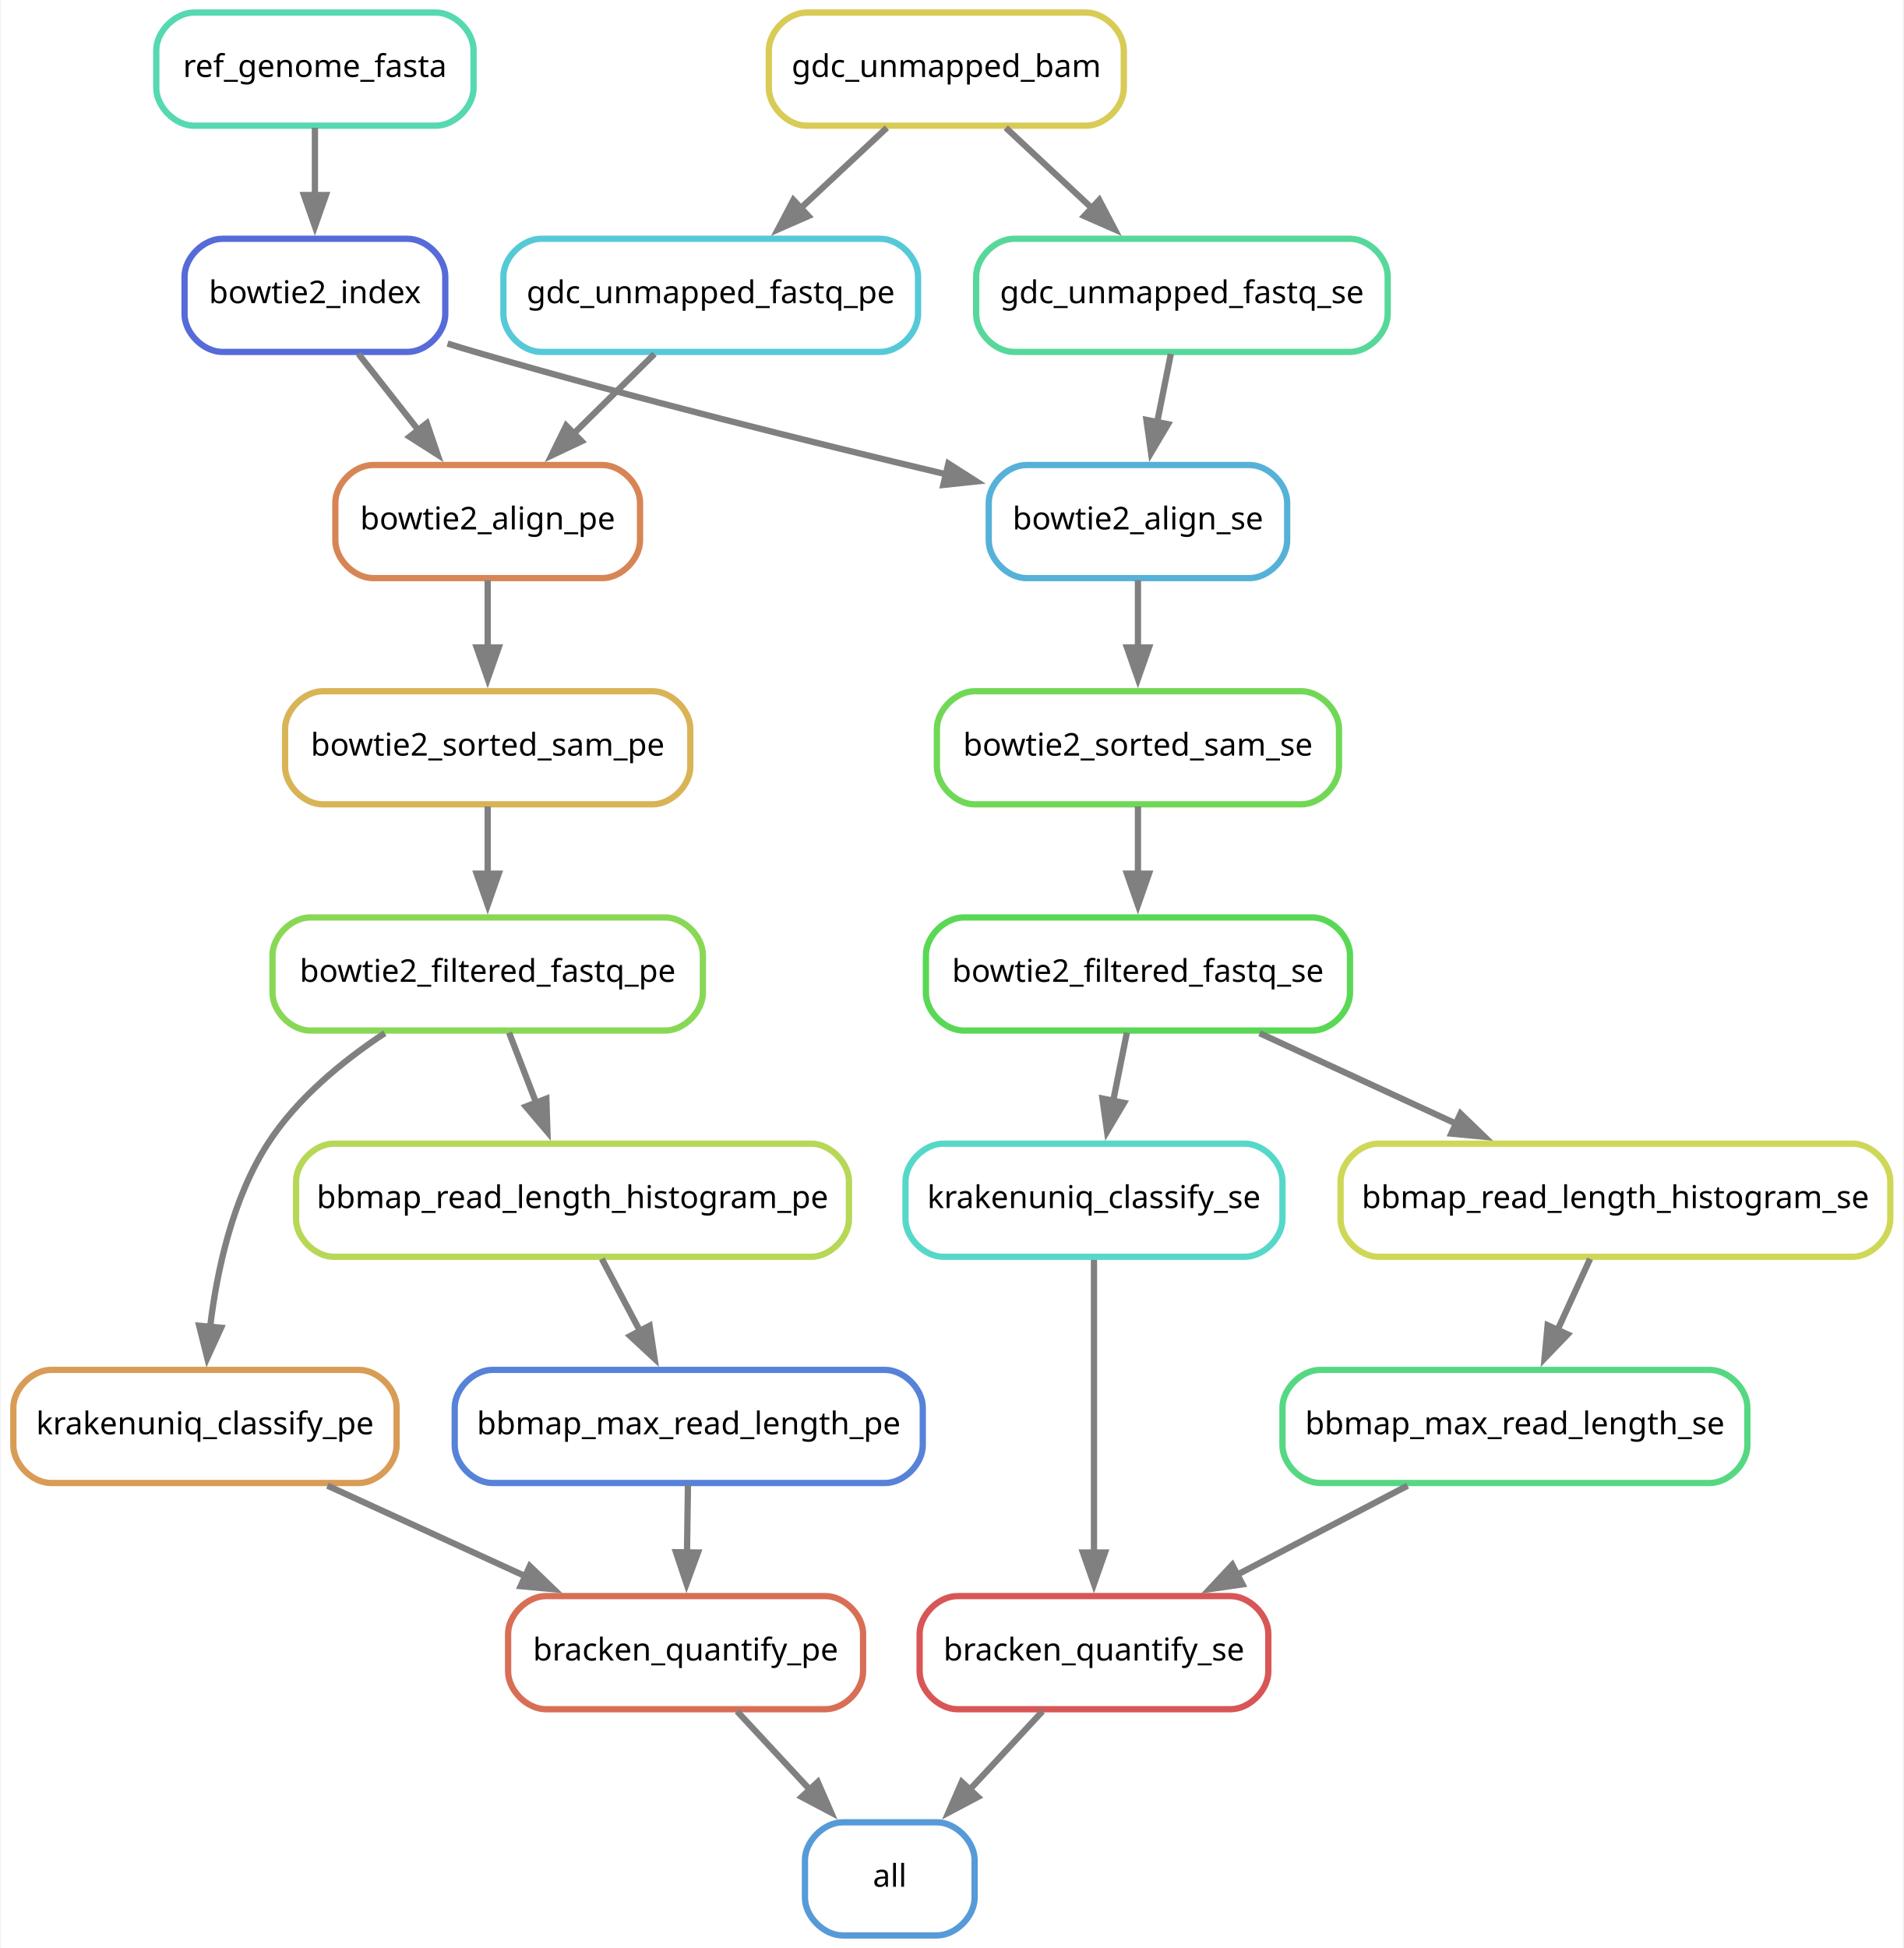
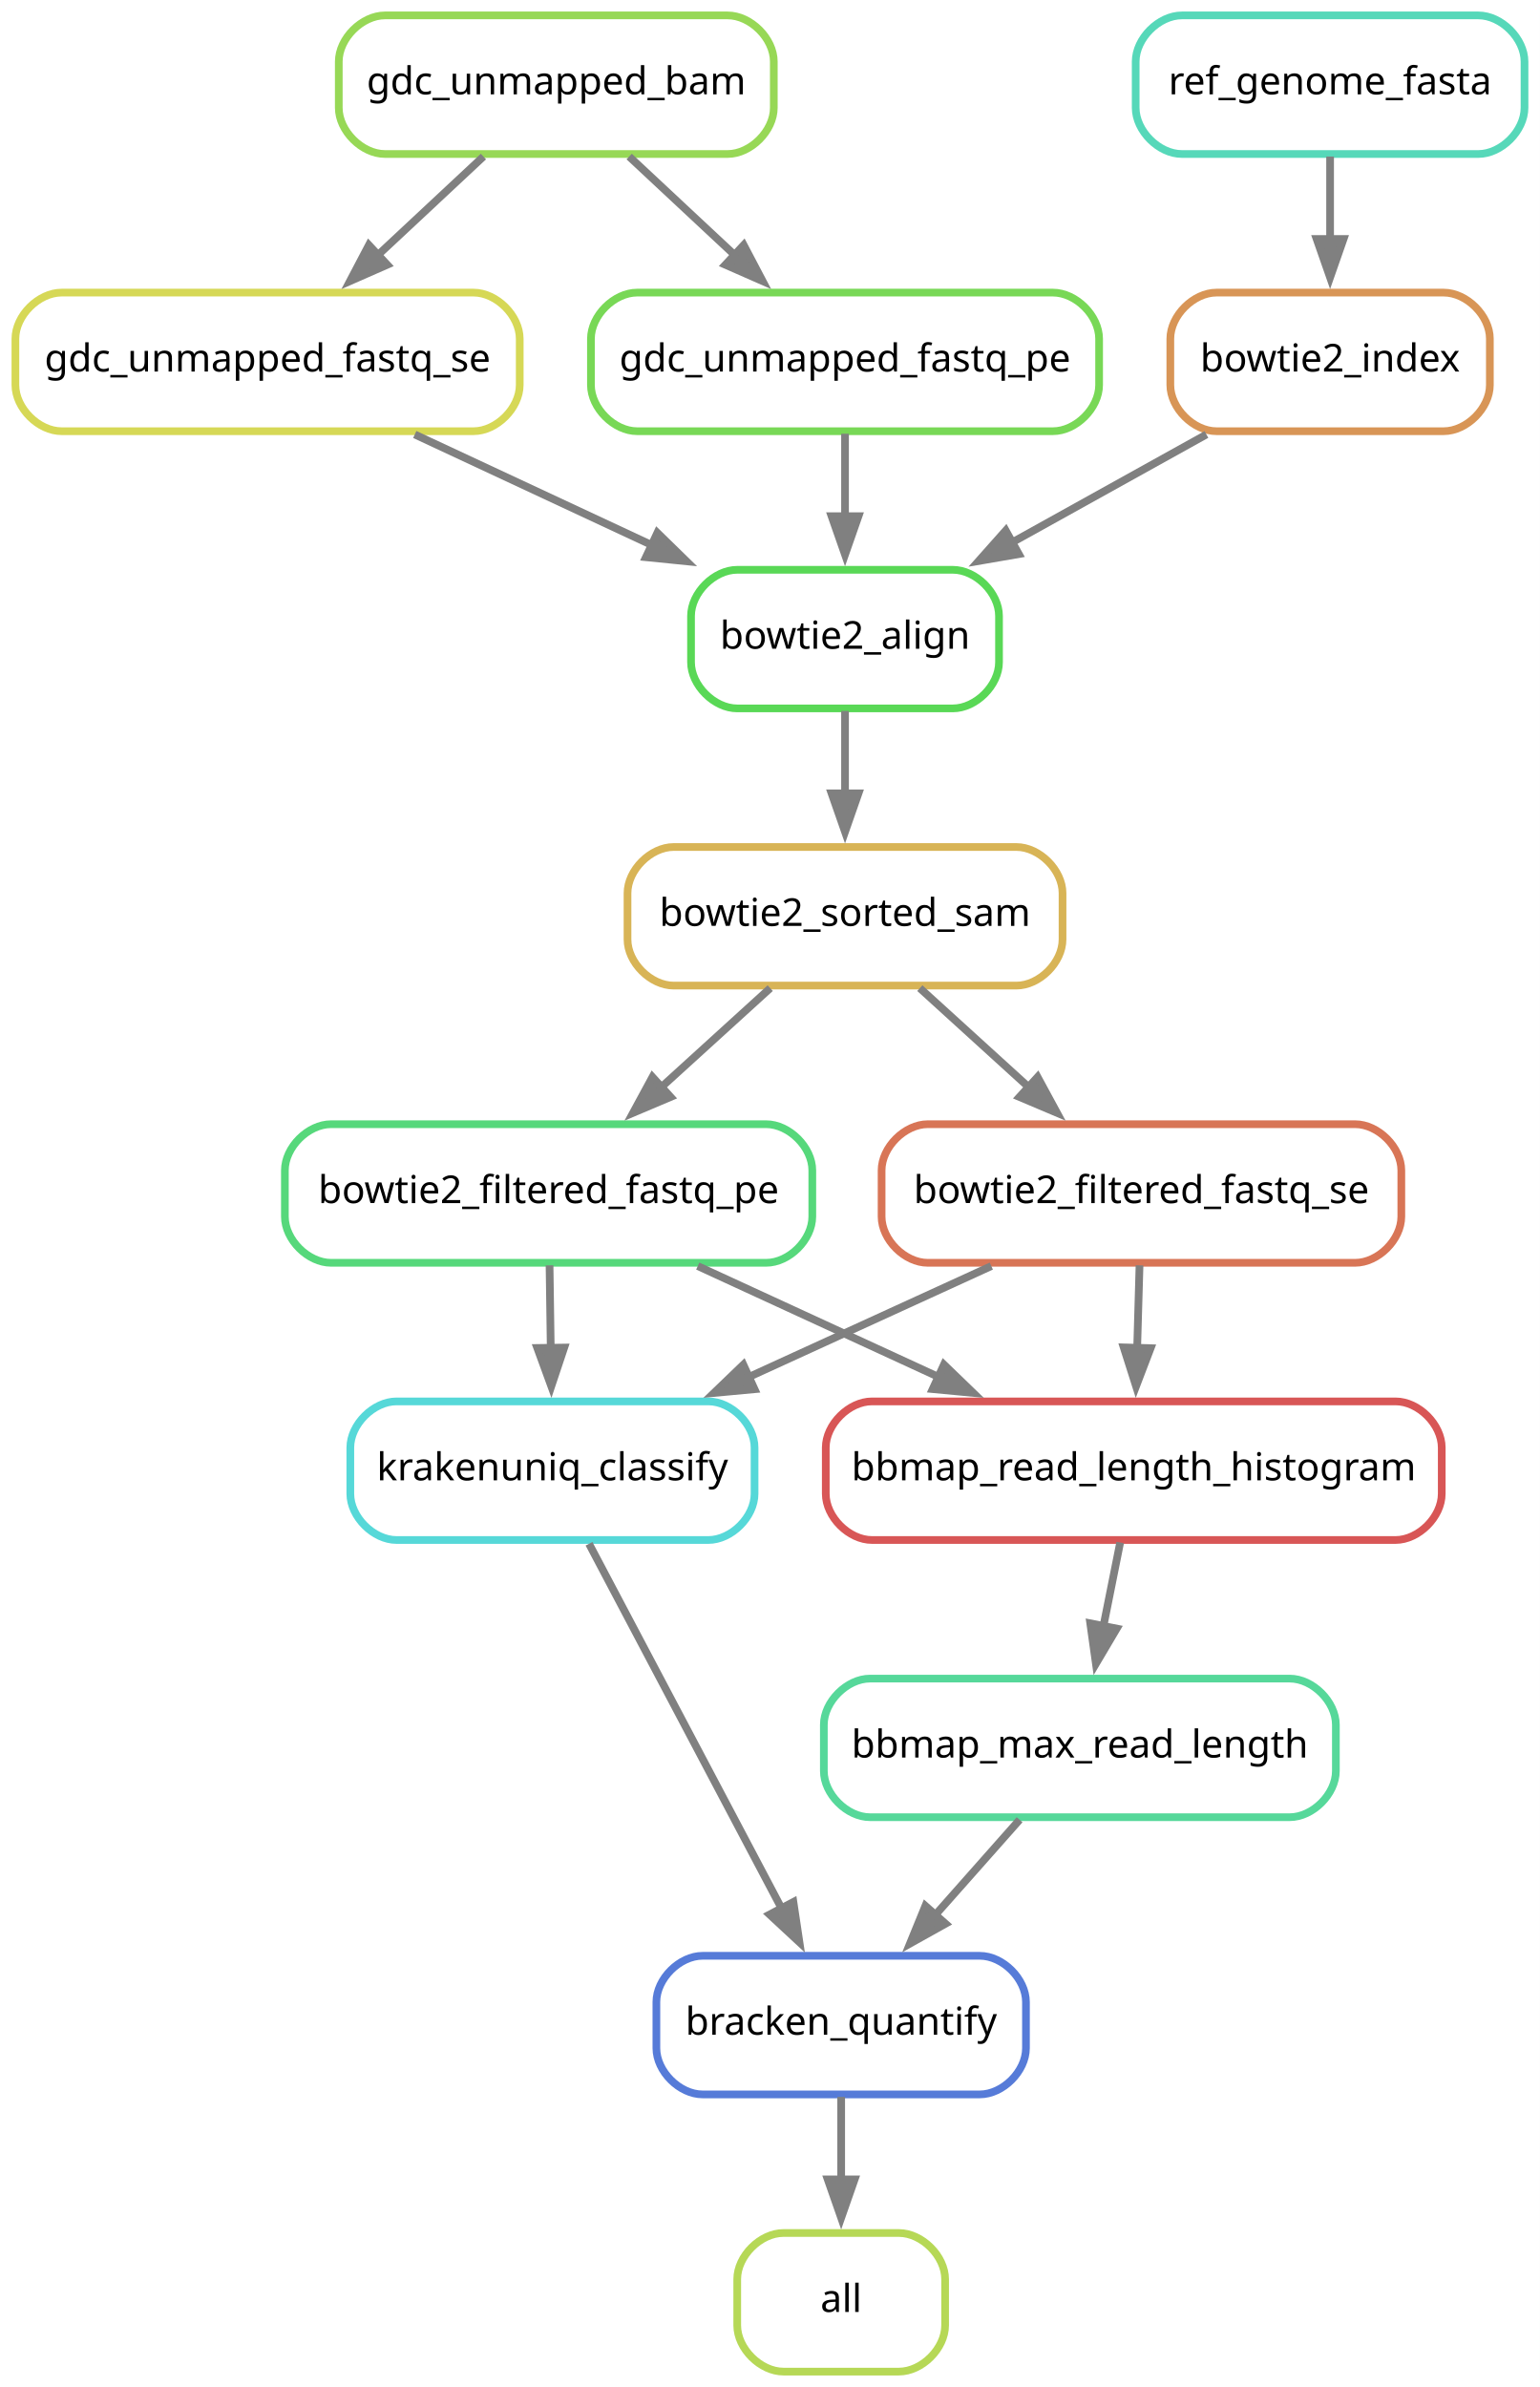
- <svg xmlns="http://www.w3.org/2000/svg" width="606pt" height="620pt" viewBox="0.00 0.00 605.50 620.00">
+ <svg xmlns="http://www.w3.org/2000/svg" width="400pt" height="620pt" viewBox="0.00 0.00 400.00 620.00">
  <g id="graph0" class="graph" transform="scale(1 1) rotate(0) translate(4 616)">
-     <polygon fill="white" stroke="none" points="-4,4 -4,-616 601.5,-616 601.5,4 -4,4" />
+     <polygon fill="white" stroke="none" points="-4,4 -4,-616 396,-616 396,4 -4,4" />
    <g id="node1" class="node">
-       <path fill="none" stroke="#569ad8" stroke-width="2" d="M294,-36C294,-36 264,-36 264,-36 258,-36 252,-30 252,-24 252,-24 252,-12 252,-12 252,-6 258,0 264,0 264,0 294,0 294,0 300,0 306,-6 306,-12 306,-12 306,-24 306,-24 306,-30 300,-36 294,-36" />
-       <text text-anchor="middle" x="279" y="-15.5" font-family="sans" font-size="10.00">all</text>
+       <path fill="none" stroke="#b6d856" stroke-width="2" d="M229.5,-36C229.5,-36 199.5,-36 199.5,-36 193.5,-36 187.5,-30 187.5,-24 187.5,-24 187.5,-12 187.5,-12 187.5,-6 193.5,0 199.5,0 199.5,0 229.5,0 229.5,0 235.5,0 241.5,-6 241.5,-12 241.5,-12 241.5,-24 241.5,-24 241.5,-30 235.5,-36 229.5,-36" />
+       <text text-anchor="middle" x="214.5" y="-15.5" font-family="sans" font-size="10.00">all</text>
    </g>
    <g id="node2" class="node">
-       <path fill="none" stroke="#d86e56" stroke-width="2" d="M258.5,-108C258.5,-108 169.5,-108 169.5,-108 163.5,-108 157.5,-102 157.5,-96 157.5,-96 157.5,-84 157.5,-84 157.5,-78 163.5,-72 169.5,-72 169.5,-72 258.5,-72 258.5,-72 264.5,-72 270.5,-78 270.5,-84 270.5,-84 270.5,-96 270.5,-96 270.5,-102 264.5,-108 258.5,-108" />
-       <text text-anchor="middle" x="214" y="-87.5" font-family="sans" font-size="10.00">bracken_quantify_pe</text>
+       <path fill="none" stroke="#567bd8" stroke-width="2" d="M250.5,-108C250.5,-108 178.5,-108 178.5,-108 172.5,-108 166.5,-102 166.5,-96 166.5,-96 166.5,-84 166.5,-84 166.5,-78 172.5,-72 178.5,-72 178.5,-72 250.5,-72 250.5,-72 256.5,-72 262.5,-78 262.5,-84 262.5,-84 262.5,-96 262.5,-96 262.5,-102 256.5,-108 250.5,-108" />
+       <text text-anchor="middle" x="214.5" y="-87.5" font-family="sans" font-size="10.00">bracken_quantify</text>
+     </g>
+     <g id="edge1" class="edge">
+       <path fill="none" stroke="grey" stroke-width="2" d="M214.5,-71.34C214.5,-64.75 214.5,-57.08 214.5,-49.67" />
+       <polygon fill="grey" stroke="grey" stroke-width="2" points="218,-49.93 214.5,-39.93 211,-49.93 218,-49.93" />
+     </g>
+     <g id="node3" class="node">
+       <path fill="none" stroke="#56d8d8" stroke-width="2" d="M180,-252C180,-252 99,-252 99,-252 93,-252 87,-246 87,-240 87,-240 87,-228 87,-228 87,-222 93,-216 99,-216 99,-216 180,-216 180,-216 186,-216 192,-222 192,-228 192,-228 192,-240 192,-240 192,-246 186,-252 180,-252" />
+       <text text-anchor="middle" x="139.5" y="-231.5" font-family="sans" font-size="10.00">krakenuniq_classify</text>
+     </g>
+     <g id="edge3" class="edge">
+       <path fill="none" stroke="grey" stroke-width="2" d="M149,-215.02C161.62,-191.12 184.08,-148.59 199.13,-120.1" />
+       <polygon fill="grey" stroke="grey" stroke-width="2" points="202.09,-121.99 203.66,-111.52 195.9,-118.72 202.09,-121.99" />
+     </g>
+     <g id="node4" class="node">
+       <path fill="none" stroke="#56d87b" stroke-width="2" d="M195,-324C195,-324 82,-324 82,-324 76,-324 70,-318 70,-312 70,-312 70,-300 70,-300 70,-294 76,-288 82,-288 82,-288 195,-288 195,-288 201,-288 207,-294 207,-300 207,-300 207,-312 207,-312 207,-318 201,-324 195,-324" />
+       <text text-anchor="middle" x="138.5" y="-303.5" font-family="sans" font-size="10.00">bowtie2_filtered_fastq_pe</text>
+     </g>
+     <g id="edge5" class="edge">
+       <path fill="none" stroke="grey" stroke-width="2" d="M138.75,-287.34C138.85,-280.75 138.96,-273.08 139.06,-265.67" />
+       <polygon fill="grey" stroke="grey" stroke-width="2" points="142.56,-265.98 139.2,-255.93 135.56,-265.88 142.56,-265.98" />
+     </g>
+     <g id="node12" class="node">
+       <path fill="none" stroke="#d85656" stroke-width="2" d="M358.5,-252C358.5,-252 222.5,-252 222.5,-252 216.5,-252 210.5,-246 210.5,-240 210.5,-240 210.5,-228 210.5,-228 210.5,-222 216.5,-216 222.5,-216 222.5,-216 358.5,-216 358.5,-216 364.5,-216 370.5,-222 370.5,-228 370.5,-228 370.5,-240 370.5,-240 370.5,-246 364.5,-252 358.5,-252" />
+       <text text-anchor="middle" x="290.5" y="-231.5" font-family="sans" font-size="10.00">bbmap_read_length_histogram</text>
+     </g>
+     <g id="edge15" class="edge">
+       <path fill="none" stroke="grey" stroke-width="2" d="M177.25,-287.15C196.29,-278.38 219.48,-267.71 239.9,-258.3" />
+       <polygon fill="grey" stroke="grey" stroke-width="2" points="241.19,-261.56 248.81,-254.2 238.26,-255.2 241.19,-261.56" />
+     </g>
+     <g id="node5" class="node">
+       <path fill="none" stroke="#d8b456" stroke-width="2" d="M260,-396C260,-396 171,-396 171,-396 165,-396 159,-390 159,-384 159,-384 159,-372 159,-372 159,-366 165,-360 171,-360 171,-360 260,-360 260,-360 266,-360 272,-366 272,-372 272,-372 272,-384 272,-384 272,-390 266,-396 260,-396" />
+       <text text-anchor="middle" x="215.5" y="-375.5" font-family="sans" font-size="10.00">bowtie2_sorted_sam</text>
+     </g>
+     <g id="edge6" class="edge">
+       <path fill="none" stroke="grey" stroke-width="2" d="M196.07,-359.34C187.47,-351.52 177.18,-342.16 167.69,-333.53" />
+       <polygon fill="grey" stroke="grey" stroke-width="2" points="170.19,-331.07 160.43,-326.94 165.48,-336.25 170.19,-331.07" />
+     </g>
+     <g id="node13" class="node">
+       <path fill="none" stroke="#d87556" stroke-width="2" d="M348,-324C348,-324 237,-324 237,-324 231,-324 225,-318 225,-312 225,-312 225,-300 225,-300 225,-294 231,-288 237,-288 237,-288 348,-288 348,-288 354,-288 360,-294 360,-300 360,-300 360,-312 360,-312 360,-318 354,-324 348,-324" />
+       <text text-anchor="middle" x="292.5" y="-303.5" font-family="sans" font-size="10.00">bowtie2_filtered_fastq_se</text>
+     </g>
+     <g id="edge16" class="edge">
+       <path fill="none" stroke="grey" stroke-width="2" d="M234.93,-359.34C243.53,-351.52 253.82,-342.16 263.31,-333.53" />
+       <polygon fill="grey" stroke="grey" stroke-width="2" points="265.52,-336.25 270.57,-326.94 260.81,-331.07 265.52,-336.25" />
+     </g>
+     <g id="node6" class="node">
+       <path fill="none" stroke="#59d856" stroke-width="2" d="M243.5,-468C243.5,-468 187.5,-468 187.5,-468 181.5,-468 175.5,-462 175.5,-456 175.5,-456 175.5,-444 175.5,-444 175.5,-438 181.5,-432 187.5,-432 187.5,-432 243.5,-432 243.5,-432 249.5,-432 255.5,-438 255.5,-444 255.5,-444 255.5,-456 255.5,-456 255.5,-462 249.5,-468 243.5,-468" />
+       <text text-anchor="middle" x="215.5" y="-447.5" font-family="sans" font-size="10.00">bowtie2_align</text>
+     </g>
+     <g id="edge7" class="edge">
+       <path fill="none" stroke="grey" stroke-width="2" d="M215.5,-431.34C215.5,-424.75 215.5,-417.08 215.5,-409.67" />
+       <polygon fill="grey" stroke="grey" stroke-width="2" points="219,-409.93 215.5,-399.93 212,-409.93 219,-409.93" />
+     </g>
+     <g id="node7" class="node">
+       <path fill="none" stroke="#78d856" stroke-width="2" d="M269.5,-540C269.5,-540 161.5,-540 161.5,-540 155.5,-540 149.5,-534 149.5,-528 149.5,-528 149.5,-516 149.5,-516 149.5,-510 155.5,-504 161.5,-504 161.5,-504 269.5,-504 269.5,-504 275.5,-504 281.5,-510 281.5,-516 281.5,-516 281.5,-528 281.5,-528 281.5,-534 275.5,-540 269.5,-540" />
+       <text text-anchor="middle" x="215.5" y="-519.5" font-family="sans" font-size="10.00">gdc_unmapped_fastq_pe</text>
+     </g>
+     <g id="edge8" class="edge">
+       <path fill="none" stroke="grey" stroke-width="2" d="M215.5,-503.34C215.5,-496.75 215.5,-489.08 215.5,-481.67" />
+       <polygon fill="grey" stroke="grey" stroke-width="2" points="219,-481.93 215.5,-471.93 212,-481.93 219,-481.93" />
+     </g>
+     <g id="node8" class="node">
+       <path fill="none" stroke="#97d856" stroke-width="2" d="M185,-612C185,-612 96,-612 96,-612 90,-612 84,-606 84,-600 84,-600 84,-588 84,-588 84,-582 90,-576 96,-576 96,-576 185,-576 185,-576 191,-576 197,-582 197,-588 197,-588 197,-600 197,-600 197,-606 191,-612 185,-612" />
+       <text text-anchor="middle" x="140.5" y="-591.5" font-family="sans" font-size="10.00">gdc_unmapped_bam</text>
+     </g>
+     <g id="edge11" class="edge">
+       <path fill="none" stroke="grey" stroke-width="2" d="M159.43,-575.34C167.8,-567.52 177.83,-558.16 187.07,-549.53" />
+       <polygon fill="grey" stroke="grey" stroke-width="2" points="189.18,-552.35 194.11,-542.97 184.41,-547.23 189.18,-552.35" />
+     </g>
+     <g id="node14" class="node">
+       <path fill="none" stroke="#d6d856" stroke-width="2" d="M119,-540C119,-540 12,-540 12,-540 6,-540 0,-534 0,-528 0,-528 0,-516 0,-516 0,-510 6,-504 12,-504 12,-504 119,-504 119,-504 125,-504 131,-510 131,-516 131,-516 131,-528 131,-528 131,-534 125,-540 119,-540" />
+       <text text-anchor="middle" x="65.5" y="-519.5" font-family="sans" font-size="10.00">gdc_unmapped_fastq_se</text>
+     </g>
+     <g id="edge17" class="edge">
+       <path fill="none" stroke="grey" stroke-width="2" d="M121.57,-575.34C113.2,-567.52 103.17,-558.16 93.93,-549.53" />
+       <polygon fill="grey" stroke="grey" stroke-width="2" points="96.59,-547.23 86.89,-542.97 91.82,-552.35 96.59,-547.23" />
+     </g>
+     <g id="node9" class="node">
+       <path fill="none" stroke="#d89556" stroke-width="2" d="M371,-540C371,-540 312,-540 312,-540 306,-540 300,-534 300,-528 300,-528 300,-516 300,-516 300,-510 306,-504 312,-504 312,-504 371,-504 371,-504 377,-504 383,-510 383,-516 383,-516 383,-528 383,-528 383,-534 377,-540 371,-540" />
+       <text text-anchor="middle" x="341.5" y="-519.5" font-family="sans" font-size="10.00">bowtie2_index</text>
+     </g>
+     <g id="edge9" class="edge">
+       <path fill="none" stroke="grey" stroke-width="2" d="M309.38,-503.15C293.98,-494.6 275.3,-484.22 258.68,-474.99" />
+       <polygon fill="grey" stroke="grey" stroke-width="2" points="260.65,-472.08 250.21,-470.28 257.25,-478.2 260.65,-472.08" />
+     </g>
+     <g id="node10" class="node">
+       <path fill="none" stroke="#56d8b9" stroke-width="2" d="M380,-612C380,-612 303,-612 303,-612 297,-612 291,-606 291,-600 291,-600 291,-588 291,-588 291,-582 297,-576 303,-576 303,-576 380,-576 380,-576 386,-576 392,-582 392,-588 392,-588 392,-600 392,-600 392,-606 386,-612 380,-612" />
+       <text text-anchor="middle" x="341.5" y="-591.5" font-family="sans" font-size="10.00">ref_genome_fasta</text>
+     </g>
+     <g id="edge12" class="edge">
+       <path fill="none" stroke="grey" stroke-width="2" d="M341.5,-575.34C341.5,-568.75 341.5,-561.08 341.5,-553.67" />
+       <polygon fill="grey" stroke="grey" stroke-width="2" points="345,-553.93 341.5,-543.93 338,-553.93 345,-553.93" />
+     </g>
+     <g id="node11" class="node">
+       <path fill="none" stroke="#56d89a" stroke-width="2" d="M331,-180C331,-180 222,-180 222,-180 216,-180 210,-174 210,-168 210,-168 210,-156 210,-156 210,-150 216,-144 222,-144 222,-144 331,-144 331,-144 337,-144 343,-150 343,-156 343,-156 343,-168 343,-168 343,-174 337,-180 331,-180" />
+       <text text-anchor="middle" x="276.5" y="-159.5" font-family="sans" font-size="10.00">bbmap_max_read_length</text>
    </g>
    <g id="edge2" class="edge">
-       <path fill="none" stroke="grey" stroke-width="2" d="M230.4,-71.34C237.43,-63.77 245.8,-54.75 253.6,-46.35" />
-       <polygon fill="grey" stroke="grey" stroke-width="2" points="256.08,-48.83 260.32,-39.12 250.95,-44.07 256.08,-48.83" />
+       <path fill="none" stroke="grey" stroke-width="2" d="M260.85,-143.34C254.22,-135.85 246.34,-126.95 238.97,-118.63" />
+       <polygon fill="grey" stroke="grey" stroke-width="2" points="241.61,-116.33 232.36,-111.17 236.37,-120.97 241.61,-116.33" />
    </g>
-     <g id="node3" class="node">
-       <path fill="none" stroke="#d89c56" stroke-width="2" d="M110,-180C110,-180 12,-180 12,-180 6,-180 0,-174 0,-168 0,-168 0,-156 0,-156 0,-150 6,-144 12,-144 12,-144 110,-144 110,-144 116,-144 122,-150 122,-156 122,-156 122,-168 122,-168 122,-174 116,-180 110,-180" />
-       <text text-anchor="middle" x="61" y="-159.5" font-family="sans" font-size="10.00">krakenuniq_classify_pe</text>
+     <g id="edge13" class="edge">
+       <path fill="none" stroke="grey" stroke-width="2" d="M286.97,-215.34C285.65,-208.75 284.12,-201.08 282.63,-193.67" />
+       <polygon fill="grey" stroke="grey" stroke-width="2" points="286.07,-192.99 280.67,-183.87 279.2,-194.36 286.07,-192.99" />
    </g>
    <g id="edge4" class="edge">
-       <path fill="none" stroke="grey" stroke-width="2" d="M100,-143.15C119.17,-134.38 142.51,-123.71 163.07,-114.3" />
-       <polygon fill="grey" stroke="grey" stroke-width="2" points="164.41,-117.54 172.05,-110.19 161.5,-111.17 164.41,-117.54" />
+       <path fill="none" stroke="grey" stroke-width="2" d="M253.5,-287.15C234.33,-278.38 210.99,-267.71 190.43,-258.3" />
+       <polygon fill="grey" stroke="grey" stroke-width="2" points="192,-255.17 181.45,-254.19 189.09,-261.54 192,-255.17" />
    </g>
-     <g id="node4" class="node">
-       <path fill="none" stroke="#88d856" stroke-width="2" d="M207.5,-324C207.5,-324 94.5,-324 94.5,-324 88.5,-324 82.5,-318 82.5,-312 82.5,-312 82.5,-300 82.5,-300 82.5,-294 88.5,-288 94.5,-288 94.5,-288 207.5,-288 207.5,-288 213.5,-288 219.5,-294 219.5,-300 219.5,-300 219.5,-312 219.5,-312 219.5,-318 213.5,-324 207.5,-324" />
-       <text text-anchor="middle" x="151" y="-303.5" font-family="sans" font-size="10.00">bowtie2_filtered_fastq_pe</text>
-     </g>
-     <g id="edge5" class="edge">
-       <path fill="none" stroke="grey" stroke-width="2" d="M118.24,-287.18C104.79,-278.29 90.24,-266.36 81,-252 69.8,-234.6 64.82,-211.77 62.63,-193.59" />
-       <polygon fill="grey" stroke="grey" stroke-width="2" points="66.13,-193.41 61.73,-183.77 59.16,-194.05 66.13,-193.41" />
-     </g>
-     <g id="node12" class="node">
-       <path fill="none" stroke="#b6d856" stroke-width="2" d="M254,-252C254,-252 102,-252 102,-252 96,-252 90,-246 90,-240 90,-240 90,-228 90,-228 90,-222 96,-216 102,-216 102,-216 254,-216 254,-216 260,-216 266,-222 266,-228 266,-228 266,-240 266,-240 266,-246 260,-252 254,-252" />
-       <text text-anchor="middle" x="178" y="-231.5" font-family="sans" font-size="10.00">bbmap_read_length_histogram_pe</text>
-     </g>
-     <g id="edge13" class="edge">
-       <path fill="none" stroke="grey" stroke-width="2" d="M157.81,-287.34C160.45,-280.51 163.54,-272.5 166.49,-264.83" />
-       <polygon fill="grey" stroke="grey" stroke-width="2" points="169.67,-266.32 170.01,-255.73 163.14,-263.8 169.67,-266.32" />
-     </g>
-     <g id="node5" class="node">
-       <path fill="none" stroke="#d8b456" stroke-width="2" d="M203.5,-396C203.5,-396 98.5,-396 98.5,-396 92.5,-396 86.5,-390 86.5,-384 86.5,-384 86.5,-372 86.5,-372 86.5,-366 92.5,-360 98.5,-360 98.5,-360 203.5,-360 203.5,-360 209.5,-360 215.5,-366 215.5,-372 215.5,-372 215.5,-384 215.5,-384 215.5,-390 209.5,-396 203.5,-396" />
-       <text text-anchor="middle" x="151" y="-375.5" font-family="sans" font-size="10.00">bowtie2_sorted_sam_pe</text>
-     </g>
-     <g id="edge6" class="edge">
-       <path fill="none" stroke="grey" stroke-width="2" d="M151,-359.34C151,-352.75 151,-345.08 151,-337.67" />
-       <polygon fill="grey" stroke="grey" stroke-width="2" points="154.5,-337.93 151,-327.93 147.5,-337.93 154.5,-337.93" />
-     </g>
-     <g id="node6" class="node">
-       <path fill="none" stroke="#d88556" stroke-width="2" d="M187.5,-468C187.5,-468 114.5,-468 114.5,-468 108.5,-468 102.5,-462 102.5,-456 102.5,-456 102.5,-444 102.5,-444 102.5,-438 108.5,-432 114.5,-432 114.5,-432 187.5,-432 187.5,-432 193.5,-432 199.5,-438 199.5,-444 199.5,-444 199.5,-456 199.5,-456 199.5,-462 193.5,-468 187.5,-468" />
-       <text text-anchor="middle" x="151" y="-447.5" font-family="sans" font-size="10.00">bowtie2_align_pe</text>
-     </g>
-     <g id="edge7" class="edge">
-       <path fill="none" stroke="grey" stroke-width="2" d="M151,-431.34C151,-424.75 151,-417.08 151,-409.67" />
-       <polygon fill="grey" stroke="grey" stroke-width="2" points="154.5,-409.93 151,-399.93 147.5,-409.93 154.5,-409.93" />
-     </g>
-     <g id="node7" class="node">
-       <path fill="none" stroke="#56c9d8" stroke-width="2" d="M276,-540C276,-540 168,-540 168,-540 162,-540 156,-534 156,-528 156,-528 156,-516 156,-516 156,-510 162,-504 168,-504 168,-504 276,-504 276,-504 282,-504 288,-510 288,-516 288,-516 288,-528 288,-528 288,-534 282,-540 276,-540" />
-       <text text-anchor="middle" x="222" y="-519.5" font-family="sans" font-size="10.00">gdc_unmapped_fastq_pe</text>
-     </g>
-     <g id="edge8" class="edge">
-       <path fill="none" stroke="grey" stroke-width="2" d="M204.08,-503.34C196.24,-495.6 186.86,-486.36 178.19,-477.81" />
-       <polygon fill="grey" stroke="grey" stroke-width="2" points="180.89,-475.56 171.31,-471.03 175.98,-480.54 180.89,-475.56" />
-     </g>
-     <g id="node8" class="node">
-       <path fill="none" stroke="#d8cb56" stroke-width="2" d="M341.5,-612C341.5,-612 252.5,-612 252.5,-612 246.5,-612 240.5,-606 240.5,-600 240.5,-600 240.5,-588 240.5,-588 240.5,-582 246.5,-576 252.5,-576 252.5,-576 341.5,-576 341.5,-576 347.5,-576 353.5,-582 353.5,-588 353.5,-588 353.5,-600 353.5,-600 353.5,-606 347.5,-612 341.5,-612" />
-       <text text-anchor="middle" x="297" y="-591.5" font-family="sans" font-size="10.00">gdc_unmapped_bam</text>
+     <g id="edge14" class="edge">
+       <path fill="none" stroke="grey" stroke-width="2" d="M292,-287.34C291.81,-280.75 291.59,-273.08 291.38,-265.67" />
+       <polygon fill="grey" stroke="grey" stroke-width="2" points="294.88,-265.82 291.1,-255.93 287.89,-266.02 294.88,-265.82" />
    </g>
    <g id="edge10" class="edge">
-       <path fill="none" stroke="grey" stroke-width="2" d="M278.07,-575.34C269.7,-567.52 259.67,-558.16 250.43,-549.53" />
-       <polygon fill="grey" stroke="grey" stroke-width="2" points="253.09,-547.23 243.39,-542.97 248.32,-552.35 253.09,-547.23" />
-     </g>
-     <g id="node18" class="node">
-       <path fill="none" stroke="#56d89a" stroke-width="2" d="M425.5,-540C425.5,-540 318.5,-540 318.5,-540 312.5,-540 306.5,-534 306.5,-528 306.5,-528 306.5,-516 306.5,-516 306.5,-510 312.5,-504 318.5,-504 318.5,-504 425.5,-504 425.5,-504 431.5,-504 437.5,-510 437.5,-516 437.5,-516 437.5,-528 437.5,-528 437.5,-534 431.5,-540 425.5,-540" />
-       <text text-anchor="middle" x="372" y="-519.5" font-family="sans" font-size="10.00">gdc_unmapped_fastq_se</text>
-     </g>
-     <g id="edge21" class="edge">
-       <path fill="none" stroke="grey" stroke-width="2" d="M315.93,-575.34C324.3,-567.52 334.33,-558.16 343.57,-549.53" />
-       <polygon fill="grey" stroke="grey" stroke-width="2" points="345.68,-552.35 350.61,-542.97 340.91,-547.23 345.68,-552.35" />
-     </g>
-     <g id="node9" class="node">
-       <path fill="none" stroke="#566bd8" stroke-width="2" d="M125.5,-540C125.5,-540 66.5,-540 66.5,-540 60.5,-540 54.5,-534 54.5,-528 54.5,-528 54.5,-516 54.5,-516 54.5,-510 60.5,-504 66.5,-504 66.5,-504 125.5,-504 125.5,-504 131.5,-504 137.5,-510 137.5,-516 137.5,-516 137.5,-528 137.5,-528 137.5,-534 131.5,-540 125.5,-540" />
-       <text text-anchor="middle" x="96" y="-519.5" font-family="sans" font-size="10.00">bowtie2_index</text>
-     </g>
-     <g id="edge9" class="edge">
-       <path fill="none" stroke="grey" stroke-width="2" d="M109.88,-503.34C115.7,-495.93 122.6,-487.14 129.08,-478.9" />
-       <polygon fill="grey" stroke="grey" stroke-width="2" points="131.64,-481.31 135.06,-471.28 126.13,-476.98 131.64,-481.31" />
-     </g>
-     <g id="node17" class="node">
-       <path fill="none" stroke="#56b1d8" stroke-width="2" d="M393.5,-468C393.5,-468 322.5,-468 322.5,-468 316.5,-468 310.5,-462 310.5,-456 310.5,-456 310.5,-444 310.5,-444 310.5,-438 316.5,-432 322.5,-432 322.5,-432 393.5,-432 393.5,-432 399.5,-432 405.5,-438 405.5,-444 405.5,-444 405.5,-456 405.5,-456 405.5,-462 399.5,-468 393.5,-468" />
-       <text text-anchor="middle" x="358" y="-447.5" font-family="sans" font-size="10.00">bowtie2_align_se</text>
-     </g>
-     <g id="edge19" class="edge">
-       <path fill="none" stroke="grey" stroke-width="2" d="M138.22,-506.65C141.19,-505.73 144.13,-504.84 147,-504 197.11,-489.38 254.61,-475.1 296.92,-465.05" />
-       <polygon fill="grey" stroke="grey" stroke-width="2" points="297.66,-468.47 306.59,-462.77 296.05,-461.66 297.66,-468.47" />
-     </g>
-     <g id="node10" class="node">
-       <path fill="none" stroke="#56d8b1" stroke-width="2" d="M134.5,-612C134.5,-612 57.5,-612 57.5,-612 51.5,-612 45.5,-606 45.5,-600 45.5,-600 45.5,-588 45.5,-588 45.5,-582 51.5,-576 57.5,-576 57.5,-576 134.5,-576 134.5,-576 140.5,-576 146.5,-582 146.5,-588 146.5,-588 146.5,-600 146.5,-600 146.5,-606 140.5,-612 134.5,-612" />
-       <text text-anchor="middle" x="96" y="-591.5" font-family="sans" font-size="10.00">ref_genome_fasta</text>
-     </g>
-     <g id="edge11" class="edge">
-       <path fill="none" stroke="grey" stroke-width="2" d="M96,-575.34C96,-568.75 96,-561.08 96,-553.67" />
-       <polygon fill="grey" stroke="grey" stroke-width="2" points="99.5,-553.93 96,-543.93 92.5,-553.93 99.5,-553.93" />
-     </g>
-     <g id="node11" class="node">
-       <path fill="none" stroke="#5682d8" stroke-width="2" d="M277.5,-180C277.5,-180 152.5,-180 152.5,-180 146.5,-180 140.5,-174 140.5,-168 140.5,-168 140.5,-156 140.5,-156 140.5,-150 146.5,-144 152.5,-144 152.5,-144 277.5,-144 277.5,-144 283.5,-144 289.5,-150 289.5,-156 289.5,-156 289.5,-168 289.5,-168 289.5,-174 283.5,-180 277.5,-180" />
-       <text text-anchor="middle" x="215" y="-159.5" font-family="sans" font-size="10.00">bbmap_max_read_length_pe</text>
-     </g>
-     <g id="edge3" class="edge">
-       <path fill="none" stroke="grey" stroke-width="2" d="M214.75,-143.34C214.65,-136.75 214.54,-129.08 214.44,-121.67" />
-       <polygon fill="grey" stroke="grey" stroke-width="2" points="217.94,-121.88 214.3,-111.93 210.94,-121.98 217.94,-121.88" />
-     </g>
-     <g id="edge12" class="edge">
-       <path fill="none" stroke="grey" stroke-width="2" d="M187.34,-215.34C191.03,-208.34 195.38,-200.12 199.52,-192.28" />
-       <polygon fill="grey" stroke="grey" stroke-width="2" points="202.54,-194.05 204.12,-183.58 196.36,-190.78 202.54,-194.05" />
-     </g>
-     <g id="node13" class="node">
-       <path fill="none" stroke="#d85656" stroke-width="2" d="M387.5,-108C387.5,-108 300.5,-108 300.5,-108 294.5,-108 288.5,-102 288.5,-96 288.5,-96 288.5,-84 288.5,-84 288.5,-78 294.5,-72 300.5,-72 300.5,-72 387.5,-72 387.5,-72 393.5,-72 399.5,-78 399.5,-84 399.5,-84 399.5,-96 399.5,-96 399.5,-102 393.5,-108 387.5,-108" />
-       <text text-anchor="middle" x="344" y="-87.5" font-family="sans" font-size="10.00">bracken_quantify_se</text>
-     </g>
-     <g id="edge1" class="edge">
-       <path fill="none" stroke="grey" stroke-width="2" d="M327.6,-71.34C320.57,-63.77 312.2,-54.75 304.4,-46.35" />
-       <polygon fill="grey" stroke="grey" stroke-width="2" points="307.05,-44.07 297.68,-39.12 301.92,-48.83 307.05,-44.07" />
-     </g>
-     <g id="node14" class="node">
-       <path fill="none" stroke="#56d8c9" stroke-width="2" d="M392,-252C392,-252 296,-252 296,-252 290,-252 284,-246 284,-240 284,-240 284,-228 284,-228 284,-222 290,-216 296,-216 296,-216 392,-216 392,-216 398,-216 404,-222 404,-228 404,-228 404,-240 404,-240 404,-246 398,-252 392,-252" />
-       <text text-anchor="middle" x="344" y="-231.5" font-family="sans" font-size="10.00">krakenuniq_classify_se</text>
-     </g>
-     <g id="edge14" class="edge">
-       <path fill="none" stroke="grey" stroke-width="2" d="M344,-215.02C344,-191.54 344,-150.11 344,-121.64" />
-       <polygon fill="grey" stroke="grey" stroke-width="2" points="347.5,-121.87 344,-111.87 340.5,-121.87 347.5,-121.87" />
-     </g>
-     <g id="node15" class="node">
-       <path fill="none" stroke="#59d856" stroke-width="2" d="M413.5,-324C413.5,-324 302.5,-324 302.5,-324 296.5,-324 290.5,-318 290.5,-312 290.5,-312 290.5,-300 290.5,-300 290.5,-294 296.5,-288 302.5,-288 302.5,-288 413.5,-288 413.5,-288 419.5,-288 425.5,-294 425.5,-300 425.5,-300 425.5,-312 425.5,-312 425.5,-318 419.5,-324 413.5,-324" />
-       <text text-anchor="middle" x="358" y="-303.5" font-family="sans" font-size="10.00">bowtie2_filtered_fastq_se</text>
-     </g>
-     <g id="edge16" class="edge">
-       <path fill="none" stroke="grey" stroke-width="2" d="M354.47,-287.34C353.15,-280.75 351.62,-273.08 350.13,-265.67" />
-       <polygon fill="grey" stroke="grey" stroke-width="2" points="353.57,-264.99 348.17,-255.87 346.7,-266.36 353.57,-264.99" />
-     </g>
-     <g id="node20" class="node">
-       <path fill="none" stroke="#ced856" stroke-width="2" d="M585.5,-252C585.5,-252 434.5,-252 434.5,-252 428.5,-252 422.5,-246 422.5,-240 422.5,-240 422.5,-228 422.5,-228 422.5,-222 428.5,-216 434.5,-216 434.5,-216 585.5,-216 585.5,-216 591.5,-216 597.5,-222 597.5,-228 597.5,-228 597.5,-240 597.5,-240 597.5,-246 591.5,-252 585.5,-252" />
-       <text text-anchor="middle" x="510" y="-231.5" font-family="sans" font-size="10.00">bbmap_read_length_histogram_se</text>
-     </g>
-     <g id="edge23" class="edge">
-       <path fill="none" stroke="grey" stroke-width="2" d="M396.75,-287.15C415.79,-278.38 438.98,-267.71 459.4,-258.3" />
-       <polygon fill="grey" stroke="grey" stroke-width="2" points="460.69,-261.56 468.31,-254.2 457.76,-255.2 460.69,-261.56" />
-     </g>
-     <g id="node16" class="node">
-       <path fill="none" stroke="#70d856" stroke-width="2" d="M410,-396C410,-396 306,-396 306,-396 300,-396 294,-390 294,-384 294,-384 294,-372 294,-372 294,-366 300,-360 306,-360 306,-360 410,-360 410,-360 416,-360 422,-366 422,-372 422,-372 422,-384 422,-384 422,-390 416,-396 410,-396" />
-       <text text-anchor="middle" x="358" y="-375.5" font-family="sans" font-size="10.00">bowtie2_sorted_sam_se</text>
-     </g>
-     <g id="edge17" class="edge">
-       <path fill="none" stroke="grey" stroke-width="2" d="M358,-359.34C358,-352.75 358,-345.08 358,-337.67" />
-       <polygon fill="grey" stroke="grey" stroke-width="2" points="361.5,-337.93 358,-327.93 354.5,-337.93 361.5,-337.93" />
-     </g>
-     <g id="edge18" class="edge">
-       <path fill="none" stroke="grey" stroke-width="2" d="M358,-431.34C358,-424.75 358,-417.08 358,-409.67" />
-       <polygon fill="grey" stroke="grey" stroke-width="2" points="361.5,-409.93 358,-399.93 354.5,-409.93 361.5,-409.93" />
-     </g>
-     <g id="edge20" class="edge">
-       <path fill="none" stroke="grey" stroke-width="2" d="M368.47,-503.34C367.15,-496.75 365.62,-489.08 364.13,-481.67" />
-       <polygon fill="grey" stroke="grey" stroke-width="2" points="367.57,-480.99 362.17,-471.87 360.7,-482.36 367.57,-480.99" />
-     </g>
-     <g id="node19" class="node">
-       <path fill="none" stroke="#56d882" stroke-width="2" d="M540,-180C540,-180 416,-180 416,-180 410,-180 404,-174 404,-168 404,-168 404,-156 404,-156 404,-150 410,-144 416,-144 416,-144 540,-144 540,-144 546,-144 552,-150 552,-156 552,-156 552,-168 552,-168 552,-174 546,-180 540,-180" />
-       <text text-anchor="middle" x="478" y="-159.5" font-family="sans" font-size="10.00">bbmap_max_read_length_se</text>
-     </g>
-     <g id="edge15" class="edge">
-       <path fill="none" stroke="grey" stroke-width="2" d="M443.84,-143.15C427.3,-134.52 407.22,-124.02 389.41,-114.72" />
-       <polygon fill="grey" stroke="grey" stroke-width="2" points="391.27,-111.74 380.78,-110.21 388.02,-117.95 391.27,-111.74" />
-     </g>
-     <g id="edge22" class="edge">
-       <path fill="none" stroke="grey" stroke-width="2" d="M501.93,-215.34C498.77,-208.43 495.06,-200.31 491.51,-192.56" />
-       <polygon fill="grey" stroke="grey" stroke-width="2" points="494.78,-191.29 487.44,-183.65 488.42,-194.2 494.78,-191.29" />
+       <path fill="none" stroke="grey" stroke-width="2" d="M103.74,-503.15C122.44,-494.43 145.2,-483.81 165.29,-474.43" />
+       <polygon fill="grey" stroke="grey" stroke-width="2" points="166.75,-477.61 174.33,-470.21 163.78,-471.27 166.75,-477.61" />
    </g>
  </g>
</svg>
